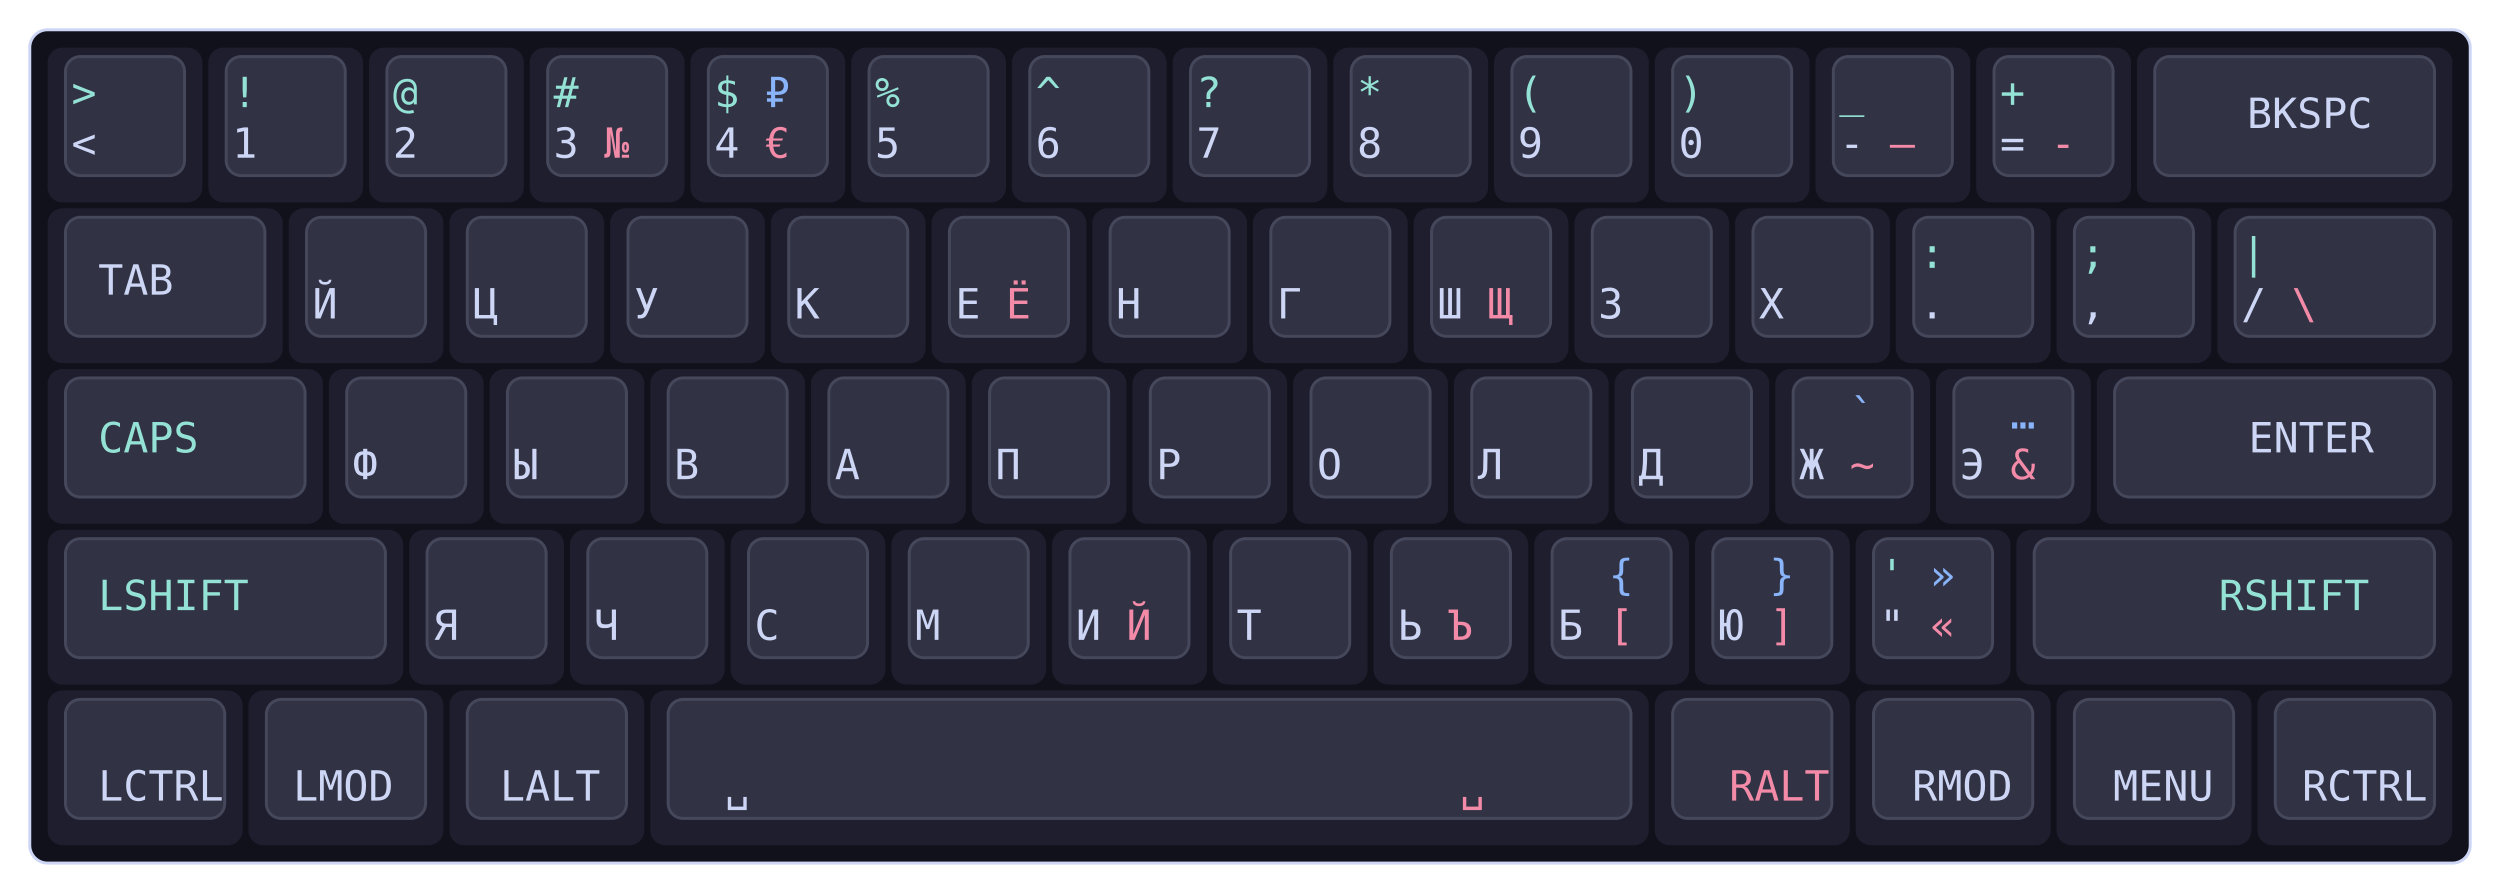
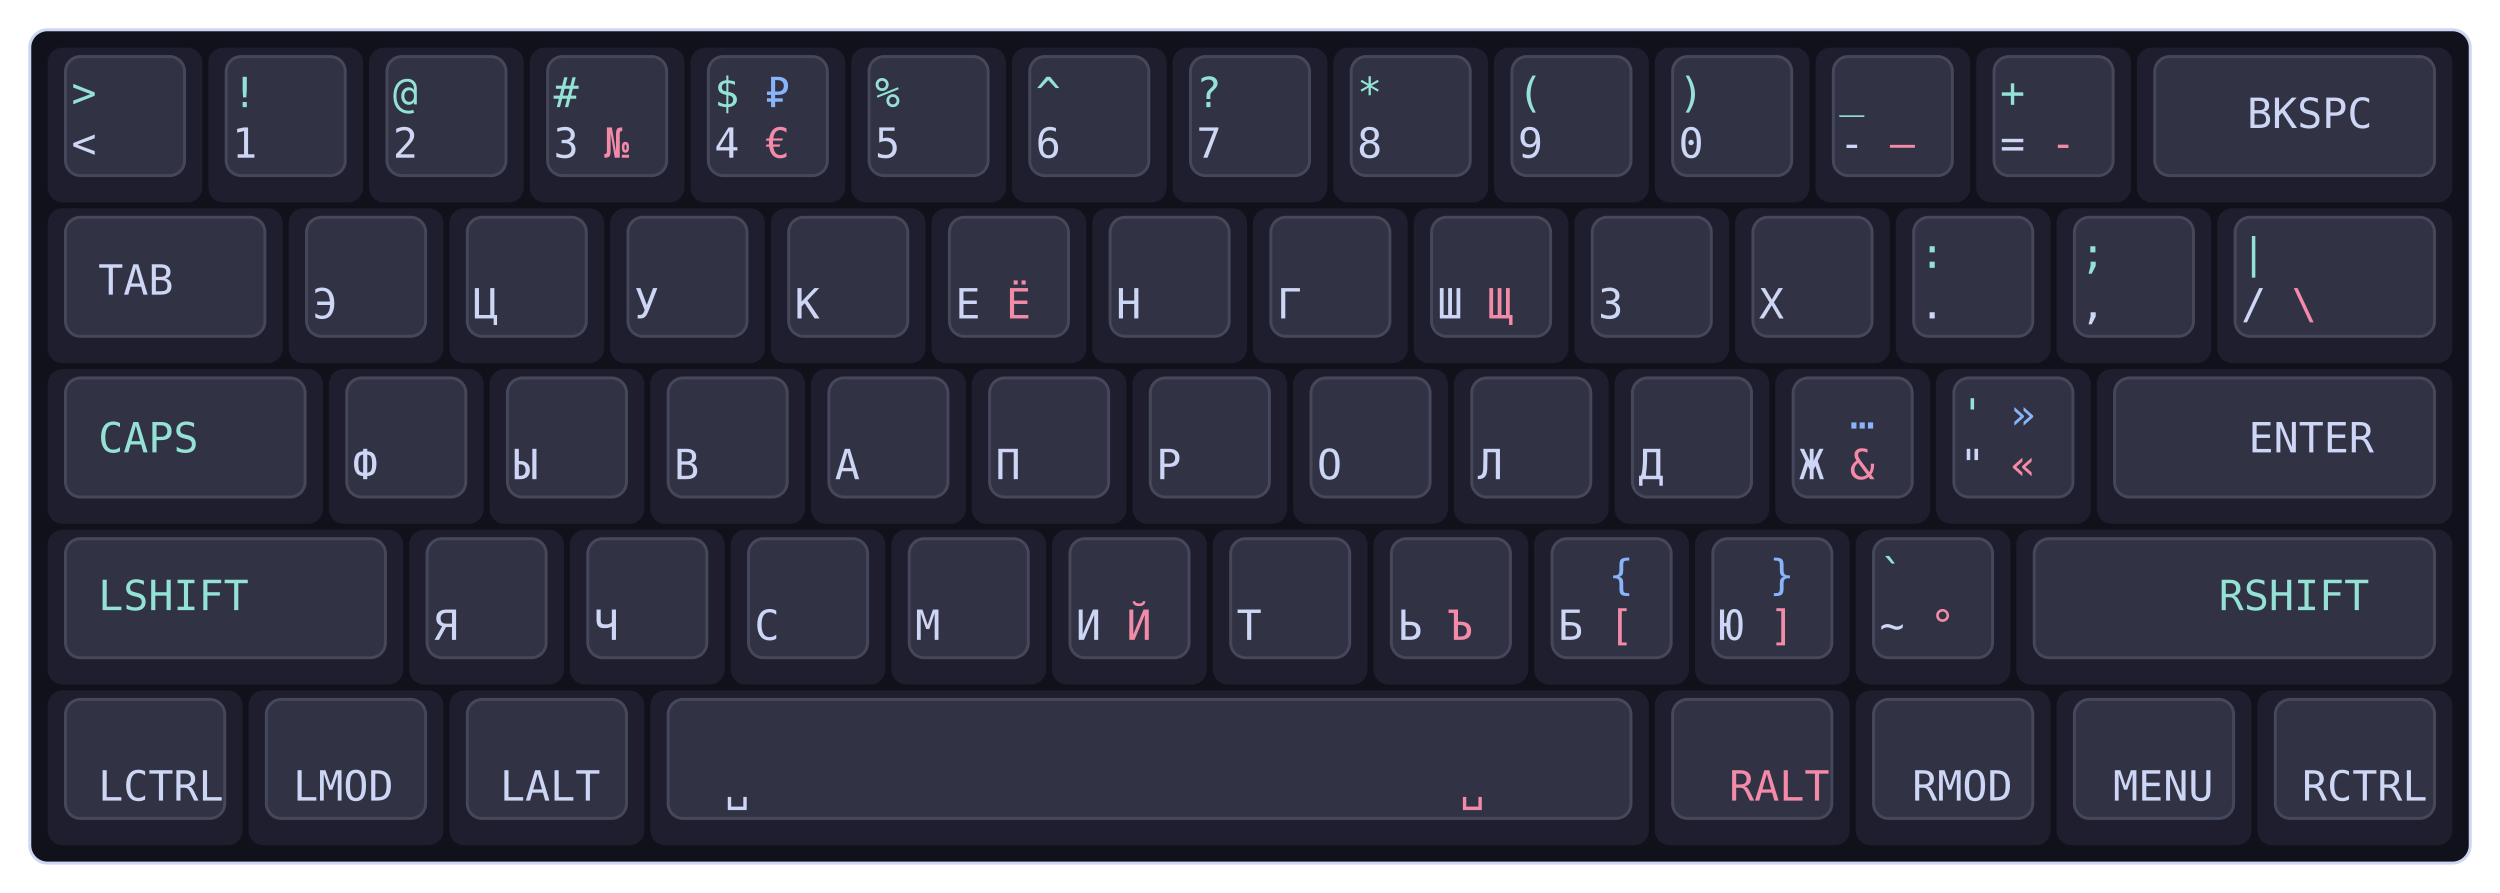
<svg xmlns="http://www.w3.org/2000/svg" width="840px" height="300px" viewBox="0 0 840 300">
  <style type="text/css">
    .keycap .outer { fill: #1e1e2e; }
    .keycap .inner { fill: #313244; stroke: #45475a; }
    .label { font: 14px monospace; }
    .label.level1 { fill: #cdd6f4; }
    .label.level2 { fill: #94e2d5; }
    .label.level3 { fill: #f38ba8; }
    .label.level4 { fill: #89b4fa; }
    .label.small { font-size: 10px; }
  </style>
  <g transform="translate(10,10)">
    <rect width="820" height="280" stroke="#cdd6f4" stroke-width="1" fill="#11111b" rx="6" />
    <g transform="translate(5,5)">
      <g class="keycap">
        <rect x="1" y="1" width="52" height="52" rx="5" class="outer" />
        <rect x="7" y="4" width="40" height="40" rx="5" class="inner" />
        <text x="9.0" y="38.0" class="label level1">&lt;</text>
        <text x="9.0" y="21.0" class="label level2">&gt;</text>
        <text x="26.0" y="38.0" class="label level3" />
        <text x="26.0" y="21.0" class="label level4" />
      </g>
      <g class="keycap">
        <rect x="55" y="1" width="52" height="52" rx="5" class="outer" />
        <rect x="61" y="4" width="40" height="40" rx="5" class="inner" />
        <text x="63.0" y="38.0" class="label level1">1</text>
        <text x="63.0" y="21.0" class="label level2">!</text>
        <text x="80.0" y="38.0" class="label level3" />
        <text x="80.0" y="21.0" class="label level4" />
      </g>
      <g class="keycap">
        <rect x="109" y="1" width="52" height="52" rx="5" class="outer" />
        <rect x="115" y="4" width="40" height="40" rx="5" class="inner" />
        <text x="117.0" y="38.0" class="label level1">2</text>
        <text x="117.0" y="21.0" class="label level2">@</text>
        <text x="134.0" y="38.0" class="label level3" />
        <text x="134.0" y="21.0" class="label level4" />
      </g>
      <g class="keycap">
        <rect x="163" y="1" width="52" height="52" rx="5" class="outer" />
        <rect x="169" y="4" width="40" height="40" rx="5" class="inner" />
        <text x="171.0" y="38.0" class="label level1">3</text>
        <text x="171.0" y="21.0" class="label level2">#</text>
        <text x="188.0" y="38.0" class="label level3">№</text>
        <text x="188.0" y="21.0" class="label level4" />
      </g>
      <g class="keycap">
        <rect x="217" y="1" width="52" height="52" rx="5" class="outer" />
        <rect x="223" y="4" width="40" height="40" rx="5" class="inner" />
        <text x="225.0" y="38.0" class="label level1">4</text>
        <text x="225.0" y="21.0" class="label level2">$</text>
        <text x="242.0" y="38.0" class="label level3">€</text>
        <text x="242.0" y="21.0" class="label level4">₽</text>
      </g>
      <g class="keycap">
        <rect x="271" y="1" width="52" height="52" rx="5" class="outer" />
        <rect x="277" y="4" width="40" height="40" rx="5" class="inner" />
        <text x="279.0" y="38.0" class="label level1">5</text>
        <text x="279.0" y="21.0" class="label level2">%</text>
        <text x="296.0" y="38.0" class="label level3" />
        <text x="296.0" y="21.0" class="label level4" />
      </g>
      <g class="keycap">
        <rect x="325" y="1" width="52" height="52" rx="5" class="outer" />
        <rect x="331" y="4" width="40" height="40" rx="5" class="inner" />
        <text x="333.0" y="38.0" class="label level1">6</text>
        <text x="333.0" y="21.0" class="label level2">^</text>
        <text x="350.0" y="38.0" class="label level3" />
        <text x="350.0" y="21.0" class="label level4" />
      </g>
      <g class="keycap">
        <rect x="379" y="1" width="52" height="52" rx="5" class="outer" />
        <rect x="385" y="4" width="40" height="40" rx="5" class="inner" />
        <text x="387.0" y="38.0" class="label level1">7</text>
        <text x="387.0" y="21.0" class="label level2">?</text>
        <text x="404.0" y="38.0" class="label level3" />
        <text x="404.0" y="21.0" class="label level4" />
      </g>
      <g class="keycap">
        <rect x="433" y="1" width="52" height="52" rx="5" class="outer" />
        <rect x="439" y="4" width="40" height="40" rx="5" class="inner" />
        <text x="441.0" y="38.0" class="label level1">8</text>
        <text x="441.0" y="21.0" class="label level2">*</text>
        <text x="458.0" y="38.0" class="label level3" />
        <text x="458.0" y="21.0" class="label level4" />
      </g>
      <g class="keycap">
        <rect x="487" y="1" width="52" height="52" rx="5" class="outer" />
        <rect x="493" y="4" width="40" height="40" rx="5" class="inner" />
        <text x="495.0" y="38.0" class="label level1">9</text>
        <text x="495.0" y="21.0" class="label level2">(</text>
        <text x="512.0" y="38.0" class="label level3" />
        <text x="512.0" y="21.0" class="label level4" />
      </g>
      <g class="keycap">
        <rect x="541" y="1" width="52" height="52" rx="5" class="outer" />
        <rect x="547" y="4" width="40" height="40" rx="5" class="inner" />
        <text x="549.0" y="38.0" class="label level1">0</text>
        <text x="549.0" y="21.0" class="label level2">)</text>
        <text x="566.0" y="38.0" class="label level3" />
        <text x="566.0" y="21.0" class="label level4" />
      </g>
      <g class="keycap">
        <rect x="595" y="1" width="52" height="52" rx="5" class="outer" />
        <rect x="601" y="4" width="40" height="40" rx="5" class="inner" />
        <text x="603.0" y="38.0" class="label level1">-</text>
        <text x="603.0" y="21.0" class="label level2">_</text>
        <text x="620.0" y="38.0" class="label level3">—</text>
        <text x="620.0" y="21.0" class="label level4" />
      </g>
      <g class="keycap">
        <rect x="649" y="1" width="52" height="52" rx="5" class="outer" />
        <rect x="655" y="4" width="40" height="40" rx="5" class="inner" />
        <text x="657.0" y="38.0" class="label level1">=</text>
        <text x="657.0" y="21.0" class="label level2">+</text>
        <text x="674.0" y="38.0" class="label level3">‐</text>
        <text x="674.0" y="21.0" class="label level4" />
      </g>
      <g class="keycap">
        <rect x="703" y="1" width="106" height="52" rx="5" class="outer" />
        <rect x="709" y="4" width="94" height="40" rx="5" class="inner" />
        <text x="740.0" y="28.0" class="label level1">BKSPC</text>
      </g>
      <g class="keycap">
        <rect x="1" y="55" width="79" height="52" rx="5" class="outer" />
        <rect x="7" y="58" width="67" height="40" rx="5" class="inner" />
        <text x="18.0" y="84.0" class="label level1">TAB</text>
      </g>
      <g class="keycap">
        <rect x="82" y="55" width="52" height="52" rx="5" class="outer" />
        <rect x="88" y="58" width="40" height="40" rx="5" class="inner" />
-         <text x="90.0" y="92.0" class="label level1">Й</text>
+         <text x="90.0" y="92.0" class="label level1">Э</text>
        <text x="90.0" y="75.0" class="label level2" />
        <text x="107.0" y="92.0" class="label level3" />
        <text x="107.0" y="75.0" class="label level4" />
      </g>
      <g class="keycap">
        <rect x="136" y="55" width="52" height="52" rx="5" class="outer" />
        <rect x="142" y="58" width="40" height="40" rx="5" class="inner" />
        <text x="144.0" y="92.0" class="label level1">Ц</text>
        <text x="144.0" y="75.0" class="label level2" />
        <text x="161.0" y="92.0" class="label level3" />
        <text x="161.0" y="75.0" class="label level4" />
      </g>
      <g class="keycap">
        <rect x="190" y="55" width="52" height="52" rx="5" class="outer" />
        <rect x="196" y="58" width="40" height="40" rx="5" class="inner" />
        <text x="198.0" y="92.0" class="label level1">У</text>
        <text x="198.0" y="75.0" class="label level2" />
        <text x="215.0" y="92.0" class="label level3" />
        <text x="215.0" y="75.0" class="label level4" />
      </g>
      <g class="keycap">
        <rect x="244" y="55" width="52" height="52" rx="5" class="outer" />
        <rect x="250" y="58" width="40" height="40" rx="5" class="inner" />
        <text x="252.0" y="92.0" class="label level1">К</text>
        <text x="252.0" y="75.0" class="label level2" />
        <text x="269.0" y="92.0" class="label level3" />
        <text x="269.0" y="75.0" class="label level4" />
      </g>
      <g class="keycap">
        <rect x="298" y="55" width="52" height="52" rx="5" class="outer" />
        <rect x="304" y="58" width="40" height="40" rx="5" class="inner" />
        <text x="306.0" y="92.0" class="label level1">Е</text>
        <text x="306.0" y="75.0" class="label level2" />
        <text x="323.0" y="92.0" class="label level3">Ё</text>
        <text x="323.0" y="75.0" class="label level4" />
      </g>
      <g class="keycap">
        <rect x="352" y="55" width="52" height="52" rx="5" class="outer" />
        <rect x="358" y="58" width="40" height="40" rx="5" class="inner" />
        <text x="360.0" y="92.0" class="label level1">Н</text>
        <text x="360.0" y="75.0" class="label level2" />
        <text x="377.0" y="92.0" class="label level3" />
        <text x="377.0" y="75.0" class="label level4" />
      </g>
      <g class="keycap">
        <rect x="406" y="55" width="52" height="52" rx="5" class="outer" />
        <rect x="412" y="58" width="40" height="40" rx="5" class="inner" />
        <text x="414.0" y="92.0" class="label level1">Г</text>
        <text x="414.0" y="75.0" class="label level2" />
        <text x="431.0" y="92.0" class="label level3" />
        <text x="431.0" y="75.0" class="label level4" />
      </g>
      <g class="keycap">
        <rect x="460" y="55" width="52" height="52" rx="5" class="outer" />
        <rect x="466" y="58" width="40" height="40" rx="5" class="inner" />
        <text x="468.0" y="92.0" class="label level1">Ш</text>
        <text x="468.0" y="75.0" class="label level2" />
        <text x="485.0" y="92.0" class="label level3">Щ</text>
        <text x="485.0" y="75.0" class="label level4" />
      </g>
      <g class="keycap">
        <rect x="514" y="55" width="52" height="52" rx="5" class="outer" />
        <rect x="520" y="58" width="40" height="40" rx="5" class="inner" />
        <text x="522.0" y="92.0" class="label level1">З</text>
        <text x="522.0" y="75.0" class="label level2" />
        <text x="539.0" y="92.0" class="label level3" />
        <text x="539.0" y="75.0" class="label level4" />
      </g>
      <g class="keycap">
        <rect x="568" y="55" width="52" height="52" rx="5" class="outer" />
        <rect x="574" y="58" width="40" height="40" rx="5" class="inner" />
        <text x="576.0" y="92.0" class="label level1">Х</text>
        <text x="576.0" y="75.0" class="label level2" />
        <text x="593.0" y="92.0" class="label level3" />
        <text x="593.0" y="75.0" class="label level4" />
      </g>
      <g class="keycap">
        <rect x="622" y="55" width="52" height="52" rx="5" class="outer" />
        <rect x="628" y="58" width="40" height="40" rx="5" class="inner" />
        <text x="630.0" y="92.0" class="label level1">.</text>
        <text x="630.0" y="75.0" class="label level2">:</text>
        <text x="647.0" y="92.0" class="label level3" />
        <text x="647.0" y="75.0" class="label level4" />
      </g>
      <g class="keycap">
        <rect x="676" y="55" width="52" height="52" rx="5" class="outer" />
        <rect x="682" y="58" width="40" height="40" rx="5" class="inner" />
        <text x="684.0" y="92.0" class="label level1">,</text>
        <text x="684.0" y="75.0" class="label level2">;</text>
        <text x="701.0" y="92.0" class="label level3" />
        <text x="701.0" y="75.0" class="label level4" />
      </g>
      <g class="keycap">
        <rect x="730" y="55" width="79" height="52" rx="5" class="outer" />
        <rect x="736" y="58" width="67" height="40" rx="5" class="inner" />
        <text x="738.0" y="92.0" class="label level1">/</text>
        <text x="738.0" y="75.0" class="label level2">|</text>
        <text x="755.0" y="92.0" class="label level3">\</text>
        <text x="755.0" y="75.0" class="label level4" />
      </g>
      <g class="keycap">
        <rect x="1" y="109" width="92.5" height="52" rx="5" class="outer" />
        <rect x="7" y="112" width="80.5" height="40" rx="5" class="inner" />
        <text x="18.0" y="137.0" class="label level2">CAPS</text>
      </g>
      <g class="keycap">
        <rect x="95.5" y="109" width="52" height="52" rx="5" class="outer" />
        <rect x="101.5" y="112" width="40" height="40" rx="5" class="inner" />
        <text x="103.5" y="146.0" class="label level1">Ф</text>
        <text x="103.5" y="129.0" class="label level2" />
        <text x="120.5" y="146.0" class="label level3" />
        <text x="120.5" y="129.0" class="label level4" />
      </g>
      <g class="keycap">
        <rect x="149.5" y="109" width="52" height="52" rx="5" class="outer" />
        <rect x="155.5" y="112" width="40" height="40" rx="5" class="inner" />
        <text x="157.5" y="146.0" class="label level1">Ы</text>
        <text x="157.5" y="129.0" class="label level2" />
        <text x="174.5" y="146.0" class="label level3" />
        <text x="174.5" y="129.0" class="label level4" />
      </g>
      <g class="keycap">
        <rect x="203.5" y="109" width="52" height="52" rx="5" class="outer" />
        <rect x="209.5" y="112" width="40" height="40" rx="5" class="inner" />
        <text x="211.5" y="146.0" class="label level1">В</text>
        <text x="211.5" y="129.0" class="label level2" />
        <text x="228.5" y="146.0" class="label level3" />
        <text x="228.5" y="129.0" class="label level4" />
      </g>
      <g class="keycap">
        <rect x="257.5" y="109" width="52" height="52" rx="5" class="outer" />
        <rect x="263.5" y="112" width="40" height="40" rx="5" class="inner" />
        <text x="265.5" y="146.0" class="label level1">А</text>
        <text x="265.5" y="129.0" class="label level2" />
        <text x="282.5" y="146.0" class="label level3" />
        <text x="282.5" y="129.0" class="label level4" />
      </g>
      <g class="keycap">
        <rect x="311.5" y="109" width="52" height="52" rx="5" class="outer" />
        <rect x="317.5" y="112" width="40" height="40" rx="5" class="inner" />
        <text x="319.5" y="146.0" class="label level1">П</text>
        <text x="319.5" y="129.0" class="label level2" />
        <text x="336.5" y="146.0" class="label level3" />
        <text x="336.5" y="129.0" class="label level4" />
      </g>
      <g class="keycap">
        <rect x="365.5" y="109" width="52" height="52" rx="5" class="outer" />
        <rect x="371.5" y="112" width="40" height="40" rx="5" class="inner" />
        <text x="373.5" y="146.0" class="label level1">Р</text>
        <text x="373.5" y="129.0" class="label level2" />
        <text x="390.5" y="146.0" class="label level3" />
        <text x="390.5" y="129.0" class="label level4" />
      </g>
      <g class="keycap">
        <rect x="419.5" y="109" width="52" height="52" rx="5" class="outer" />
        <rect x="425.5" y="112" width="40" height="40" rx="5" class="inner" />
        <text x="427.5" y="146.0" class="label level1">О</text>
        <text x="427.5" y="129.0" class="label level2" />
        <text x="444.5" y="146.0" class="label level3" />
        <text x="444.5" y="129.0" class="label level4" />
      </g>
      <g class="keycap">
        <rect x="473.5" y="109" width="52" height="52" rx="5" class="outer" />
        <rect x="479.5" y="112" width="40" height="40" rx="5" class="inner" />
        <text x="481.5" y="146.0" class="label level1">Л</text>
        <text x="481.5" y="129.0" class="label level2" />
        <text x="498.5" y="146.0" class="label level3" />
        <text x="498.5" y="129.0" class="label level4" />
      </g>
      <g class="keycap">
        <rect x="527.5" y="109" width="52" height="52" rx="5" class="outer" />
        <rect x="533.5" y="112" width="40" height="40" rx="5" class="inner" />
        <text x="535.5" y="146.0" class="label level1">Д</text>
        <text x="535.5" y="129.0" class="label level2" />
        <text x="552.5" y="146.0" class="label level3" />
        <text x="552.5" y="129.0" class="label level4" />
      </g>
      <g class="keycap">
        <rect x="581.5" y="109" width="52" height="52" rx="5" class="outer" />
        <rect x="587.5" y="112" width="40" height="40" rx="5" class="inner" />
        <text x="589.5" y="146.0" class="label level1">Ж</text>
        <text x="589.5" y="129.0" class="label level2" />
-         <text x="606.5" y="146.0" class="label level3">~</text>
-         <text x="606.5" y="129.0" class="label level4">`</text>
+         <text x="606.5" y="146.0" class="label level3">&amp;</text>
+         <text x="606.5" y="129.0" class="label level4">…</text>
      </g>
      <g class="keycap">
        <rect x="635.5" y="109" width="52" height="52" rx="5" class="outer" />
        <rect x="641.5" y="112" width="40" height="40" rx="5" class="inner" />
-         <text x="643.5" y="146.0" class="label level1">Э</text>
-         <text x="643.5" y="129.0" class="label level2" />
-         <text x="660.5" y="146.0" class="label level3">&amp;</text>
-         <text x="660.5" y="129.0" class="label level4">…</text>
+         <text x="643.5" y="146.0" class="label level1">"</text>
+         <text x="643.5" y="129.0" class="label level2">'</text>
+         <text x="660.5" y="146.0" class="label level3">«</text>
+         <text x="660.5" y="129.0" class="label level4">»</text>
      </g>
      <g class="keycap">
        <rect x="689.5" y="109" width="119.5" height="52" rx="5" class="outer" />
        <rect x="695.5" y="112" width="107.5" height="40" rx="5" class="inner" />
        <text x="740.5" y="137.0" class="label level1">ENTER</text>
      </g>
      <g class="keycap">
        <rect x="1" y="163" width="119.5" height="52" rx="5" class="outer" />
        <rect x="7" y="166" width="107.5" height="40" rx="5" class="inner" />
        <text x="18.0" y="190.0" class="label level2">LSHIFT</text>
      </g>
      <g class="keycap">
        <rect x="122.5" y="163" width="52" height="52" rx="5" class="outer" />
        <rect x="128.5" y="166" width="40" height="40" rx="5" class="inner" />
        <text x="130.5" y="200.0" class="label level1">Я</text>
        <text x="130.5" y="183.0" class="label level2" />
        <text x="147.5" y="200.0" class="label level3" />
        <text x="147.5" y="183.0" class="label level4" />
      </g>
      <g class="keycap">
        <rect x="176.5" y="163" width="52" height="52" rx="5" class="outer" />
        <rect x="182.5" y="166" width="40" height="40" rx="5" class="inner" />
        <text x="184.5" y="200.0" class="label level1">Ч</text>
        <text x="184.5" y="183.0" class="label level2" />
        <text x="201.5" y="200.0" class="label level3" />
        <text x="201.5" y="183.0" class="label level4" />
      </g>
      <g class="keycap">
        <rect x="230.5" y="163" width="52" height="52" rx="5" class="outer" />
        <rect x="236.5" y="166" width="40" height="40" rx="5" class="inner" />
        <text x="238.5" y="200.0" class="label level1">С</text>
        <text x="238.5" y="183.0" class="label level2" />
        <text x="255.5" y="200.0" class="label level3" />
        <text x="255.5" y="183.0" class="label level4" />
      </g>
      <g class="keycap">
        <rect x="284.5" y="163" width="52" height="52" rx="5" class="outer" />
        <rect x="290.5" y="166" width="40" height="40" rx="5" class="inner" />
        <text x="292.5" y="200.0" class="label level1">М</text>
        <text x="292.5" y="183.0" class="label level2" />
        <text x="309.5" y="200.0" class="label level3" />
        <text x="309.5" y="183.0" class="label level4" />
      </g>
      <g class="keycap">
        <rect x="338.5" y="163" width="52" height="52" rx="5" class="outer" />
        <rect x="344.5" y="166" width="40" height="40" rx="5" class="inner" />
        <text x="346.5" y="200.0" class="label level1">И</text>
        <text x="346.5" y="183.0" class="label level2" />
        <text x="363.5" y="200.0" class="label level3">Й</text>
        <text x="363.5" y="183.0" class="label level4" />
      </g>
      <g class="keycap">
        <rect x="392.5" y="163" width="52" height="52" rx="5" class="outer" />
        <rect x="398.5" y="166" width="40" height="40" rx="5" class="inner" />
        <text x="400.5" y="200.0" class="label level1">Т</text>
        <text x="400.5" y="183.0" class="label level2" />
        <text x="417.5" y="200.0" class="label level3" />
        <text x="417.5" y="183.0" class="label level4" />
      </g>
      <g class="keycap">
        <rect x="446.5" y="163" width="52" height="52" rx="5" class="outer" />
        <rect x="452.5" y="166" width="40" height="40" rx="5" class="inner" />
        <text x="454.5" y="200.0" class="label level1">Ь</text>
        <text x="454.5" y="183.0" class="label level2" />
        <text x="471.5" y="200.0" class="label level3">Ъ</text>
        <text x="471.5" y="183.0" class="label level4" />
      </g>
      <g class="keycap">
        <rect x="500.5" y="163" width="52" height="52" rx="5" class="outer" />
        <rect x="506.5" y="166" width="40" height="40" rx="5" class="inner" />
        <text x="508.5" y="200.0" class="label level1">Б</text>
        <text x="508.5" y="183.0" class="label level2" />
        <text x="525.5" y="200.0" class="label level3">[</text>
        <text x="525.5" y="183.0" class="label level4">{</text>
      </g>
      <g class="keycap">
        <rect x="554.5" y="163" width="52" height="52" rx="5" class="outer" />
        <rect x="560.5" y="166" width="40" height="40" rx="5" class="inner" />
        <text x="562.5" y="200.0" class="label level1">Ю</text>
        <text x="562.5" y="183.0" class="label level2" />
        <text x="579.5" y="200.0" class="label level3">]</text>
        <text x="579.5" y="183.0" class="label level4">}</text>
      </g>
      <g class="keycap">
        <rect x="608.5" y="163" width="52" height="52" rx="5" class="outer" />
        <rect x="614.5" y="166" width="40" height="40" rx="5" class="inner" />
-         <text x="616.5" y="200.0" class="label level1">"</text>
-         <text x="616.5" y="183.0" class="label level2">'</text>
-         <text x="633.5" y="200.0" class="label level3">«</text>
-         <text x="633.5" y="183.0" class="label level4">»</text>
+         <text x="616.5" y="200.0" class="label level1">~</text>
+         <text x="616.5" y="183.0" class="label level2">`</text>
+         <text x="633.5" y="200.0" class="label level3">°</text>
+         <text x="633.5" y="183.0" class="label level4" />
      </g>
      <g class="keycap">
        <rect x="662.5" y="163" width="146.5" height="52" rx="5" class="outer" />
        <rect x="668.5" y="166" width="134.5" height="40" rx="5" class="inner" />
        <text x="730.5" y="190.0" class="label level2">RSHIFT</text>
      </g>
      <g class="keycap">
        <rect x="1" y="217" width="65.5" height="52" rx="5" class="outer" />
        <rect x="7" y="220" width="53.5" height="40" rx="5" class="inner" />
        <text x="18.0" y="254.0" class="label level1">LCTRL</text>
      </g>
      <g class="keycap">
        <rect x="68.5" y="217" width="65.5" height="52" rx="5" class="outer" />
        <rect x="74.5" y="220" width="53.5" height="40" rx="5" class="inner" />
        <text x="83.5" y="254.0" class="label level1">LMOD</text>
      </g>
      <g class="keycap">
        <rect x="136" y="217" width="65.5" height="52" rx="5" class="outer" />
        <rect x="142" y="220" width="53.5" height="40" rx="5" class="inner" />
        <text x="153.0" y="254.0" class="label level1">LALT</text>
      </g>
      <g class="keycap">
        <rect x="203.5" y="217" width="335.5" height="52" rx="5" class="outer" />
        <rect x="209.5" y="220" width="323.5" height="40" rx="5" class="inner" />
        <text x="228.5" y="254.0" class="label level1">␣</text>
        <text x="228.5" y="237.0" class="label level2" />
        <text x="475.5" y="254.0" class="label level3">␣</text>
        <text x="475.5" y="237.0" class="label level4" />
      </g>
      <g class="keycap">
        <rect x="541" y="217" width="65.5" height="52" rx="5" class="outer" />
        <rect x="547" y="220" width="53.5" height="40" rx="5" class="inner" />
        <text x="566.0" y="254.0" class="label level3">RALT</text>
      </g>
      <g class="keycap">
        <rect x="608.5" y="217" width="65.5" height="52" rx="5" class="outer" />
        <rect x="614.5" y="220" width="53.5" height="40" rx="5" class="inner" />
        <text x="627.5" y="254.0" class="label level1">RMOD</text>
      </g>
      <g class="keycap">
        <rect x="676" y="217" width="65.5" height="52" rx="5" class="outer" />
        <rect x="682" y="220" width="53.5" height="40" rx="5" class="inner" />
        <text x="695.0" y="254.0" class="label level1">MENU</text>
      </g>
      <g class="keycap">
        <rect x="743.5" y="217" width="65.5" height="52" rx="5" class="outer" />
        <rect x="749.5" y="220" width="53.5" height="40" rx="5" class="inner" />
        <text x="758.5" y="254.0" class="label level1">RCTRL</text>
      </g>
    </g>
  </g>
</svg>
